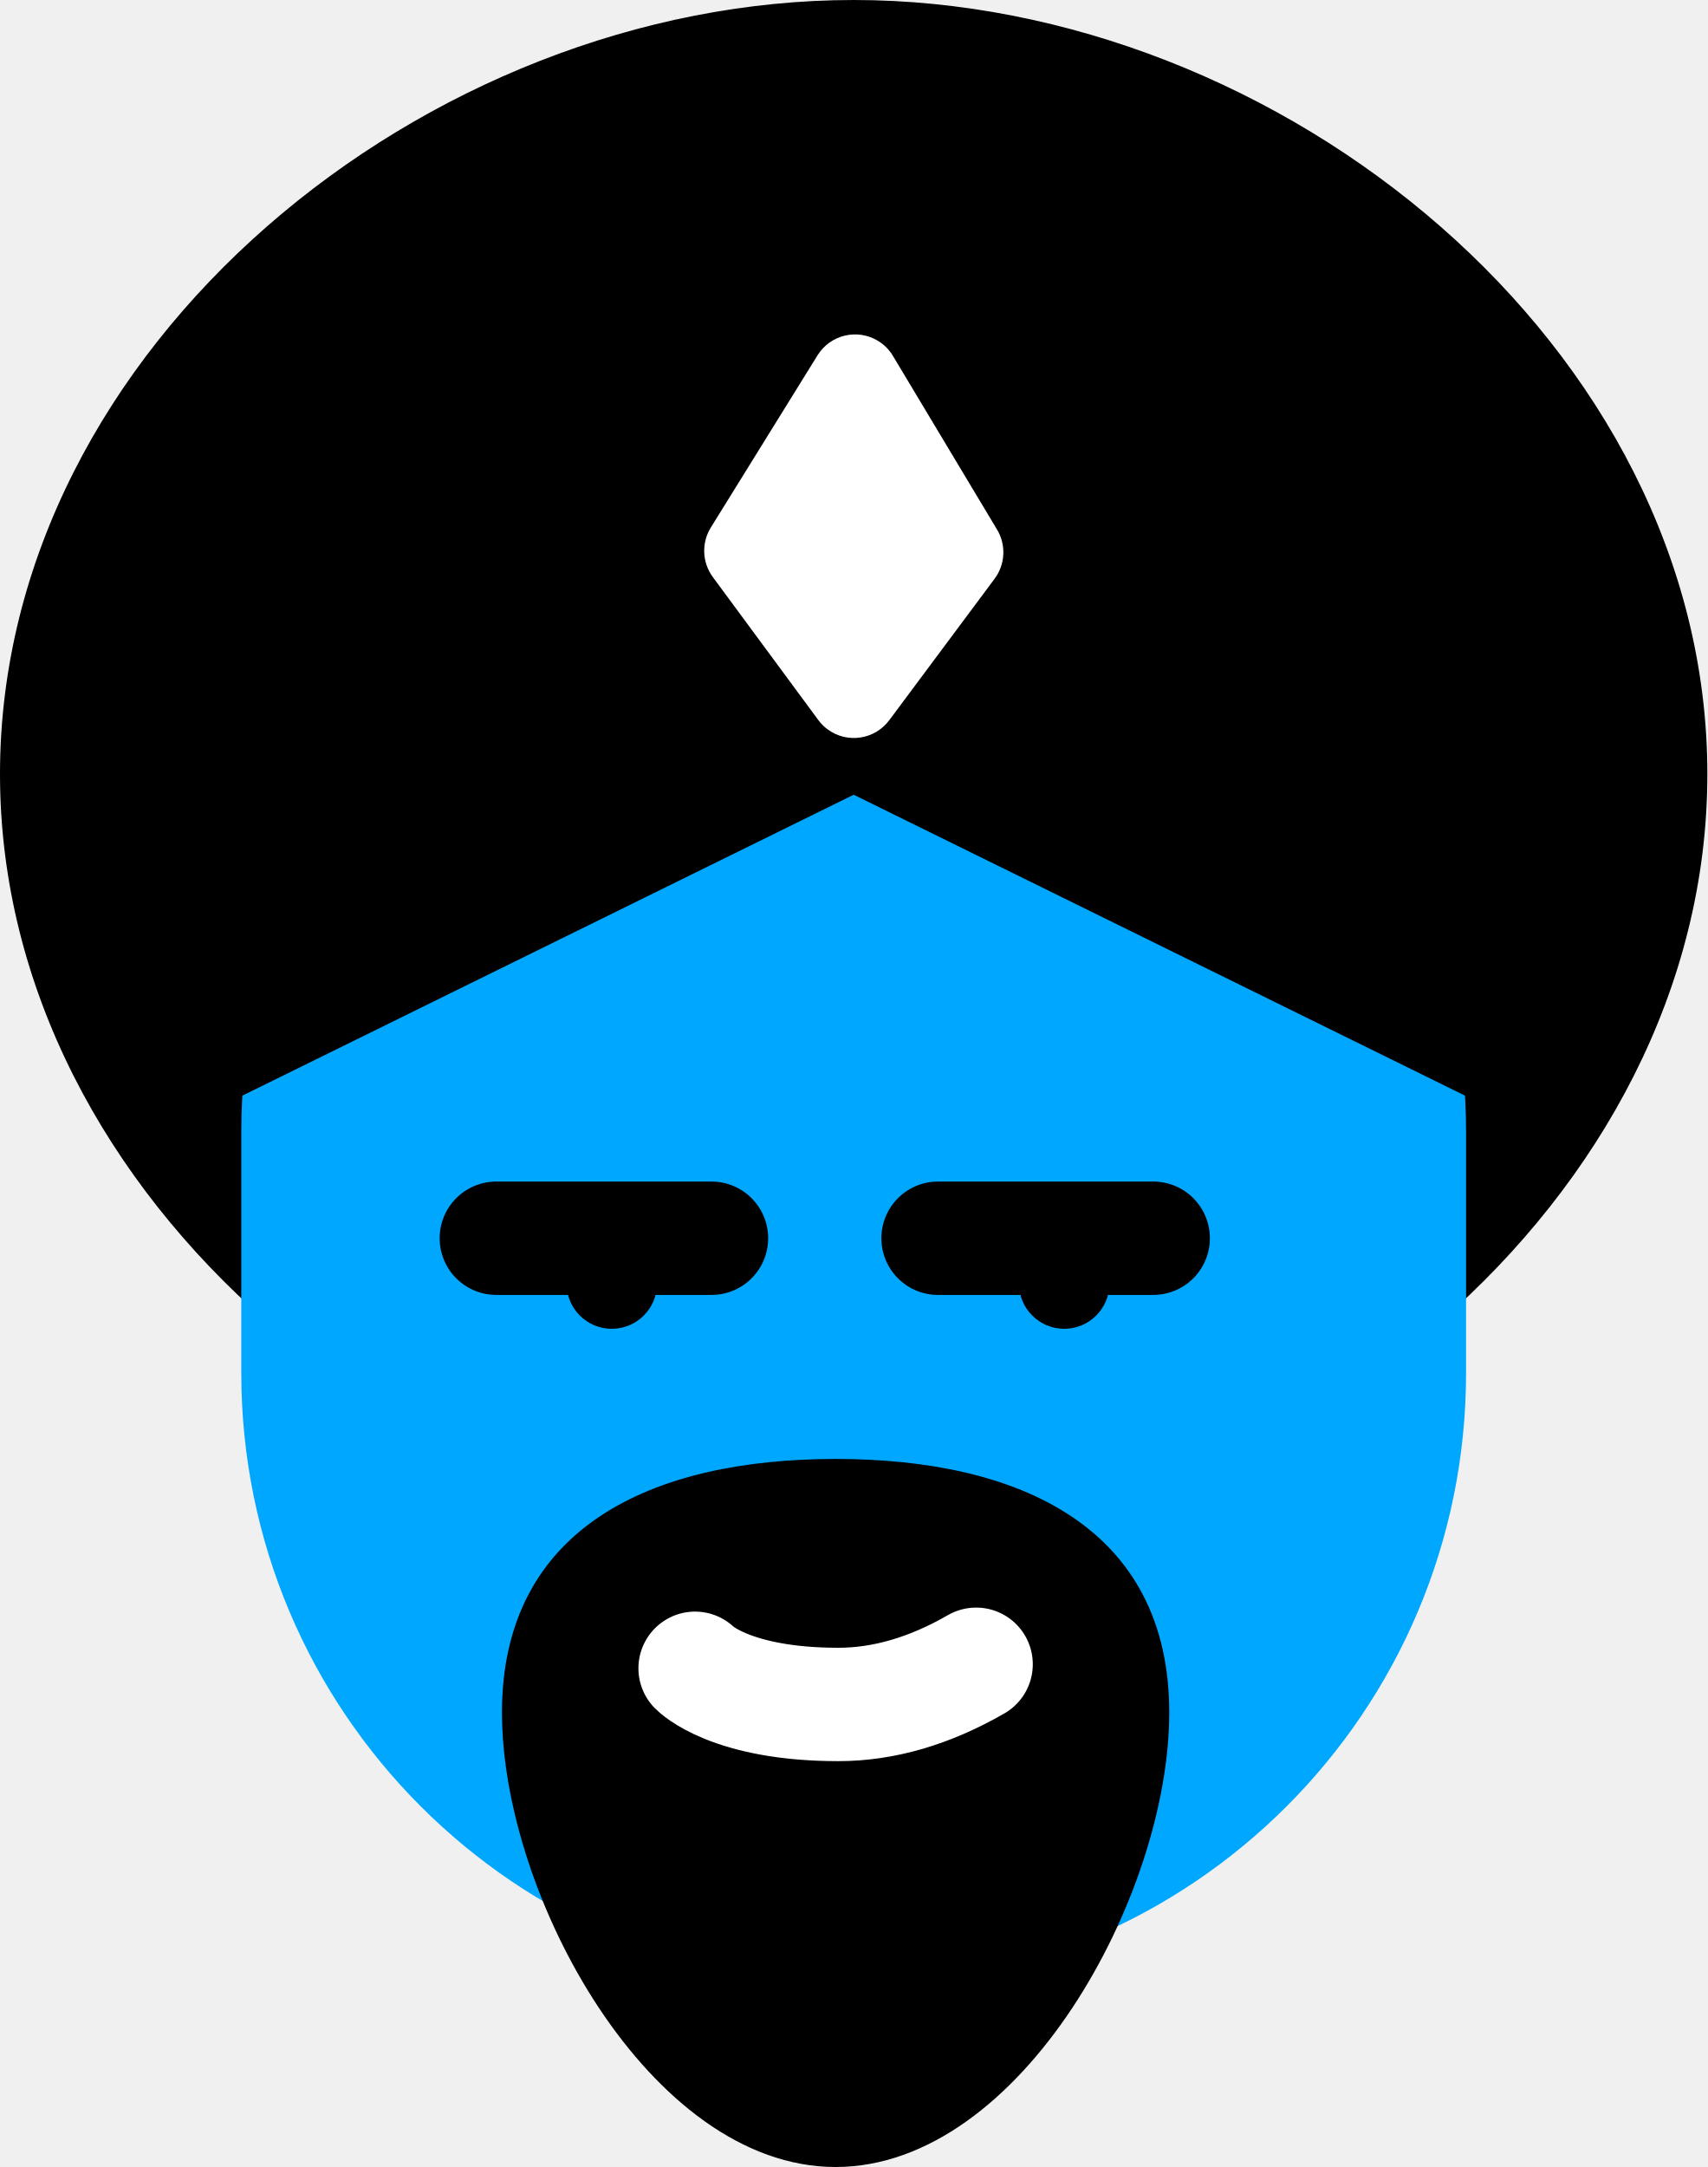
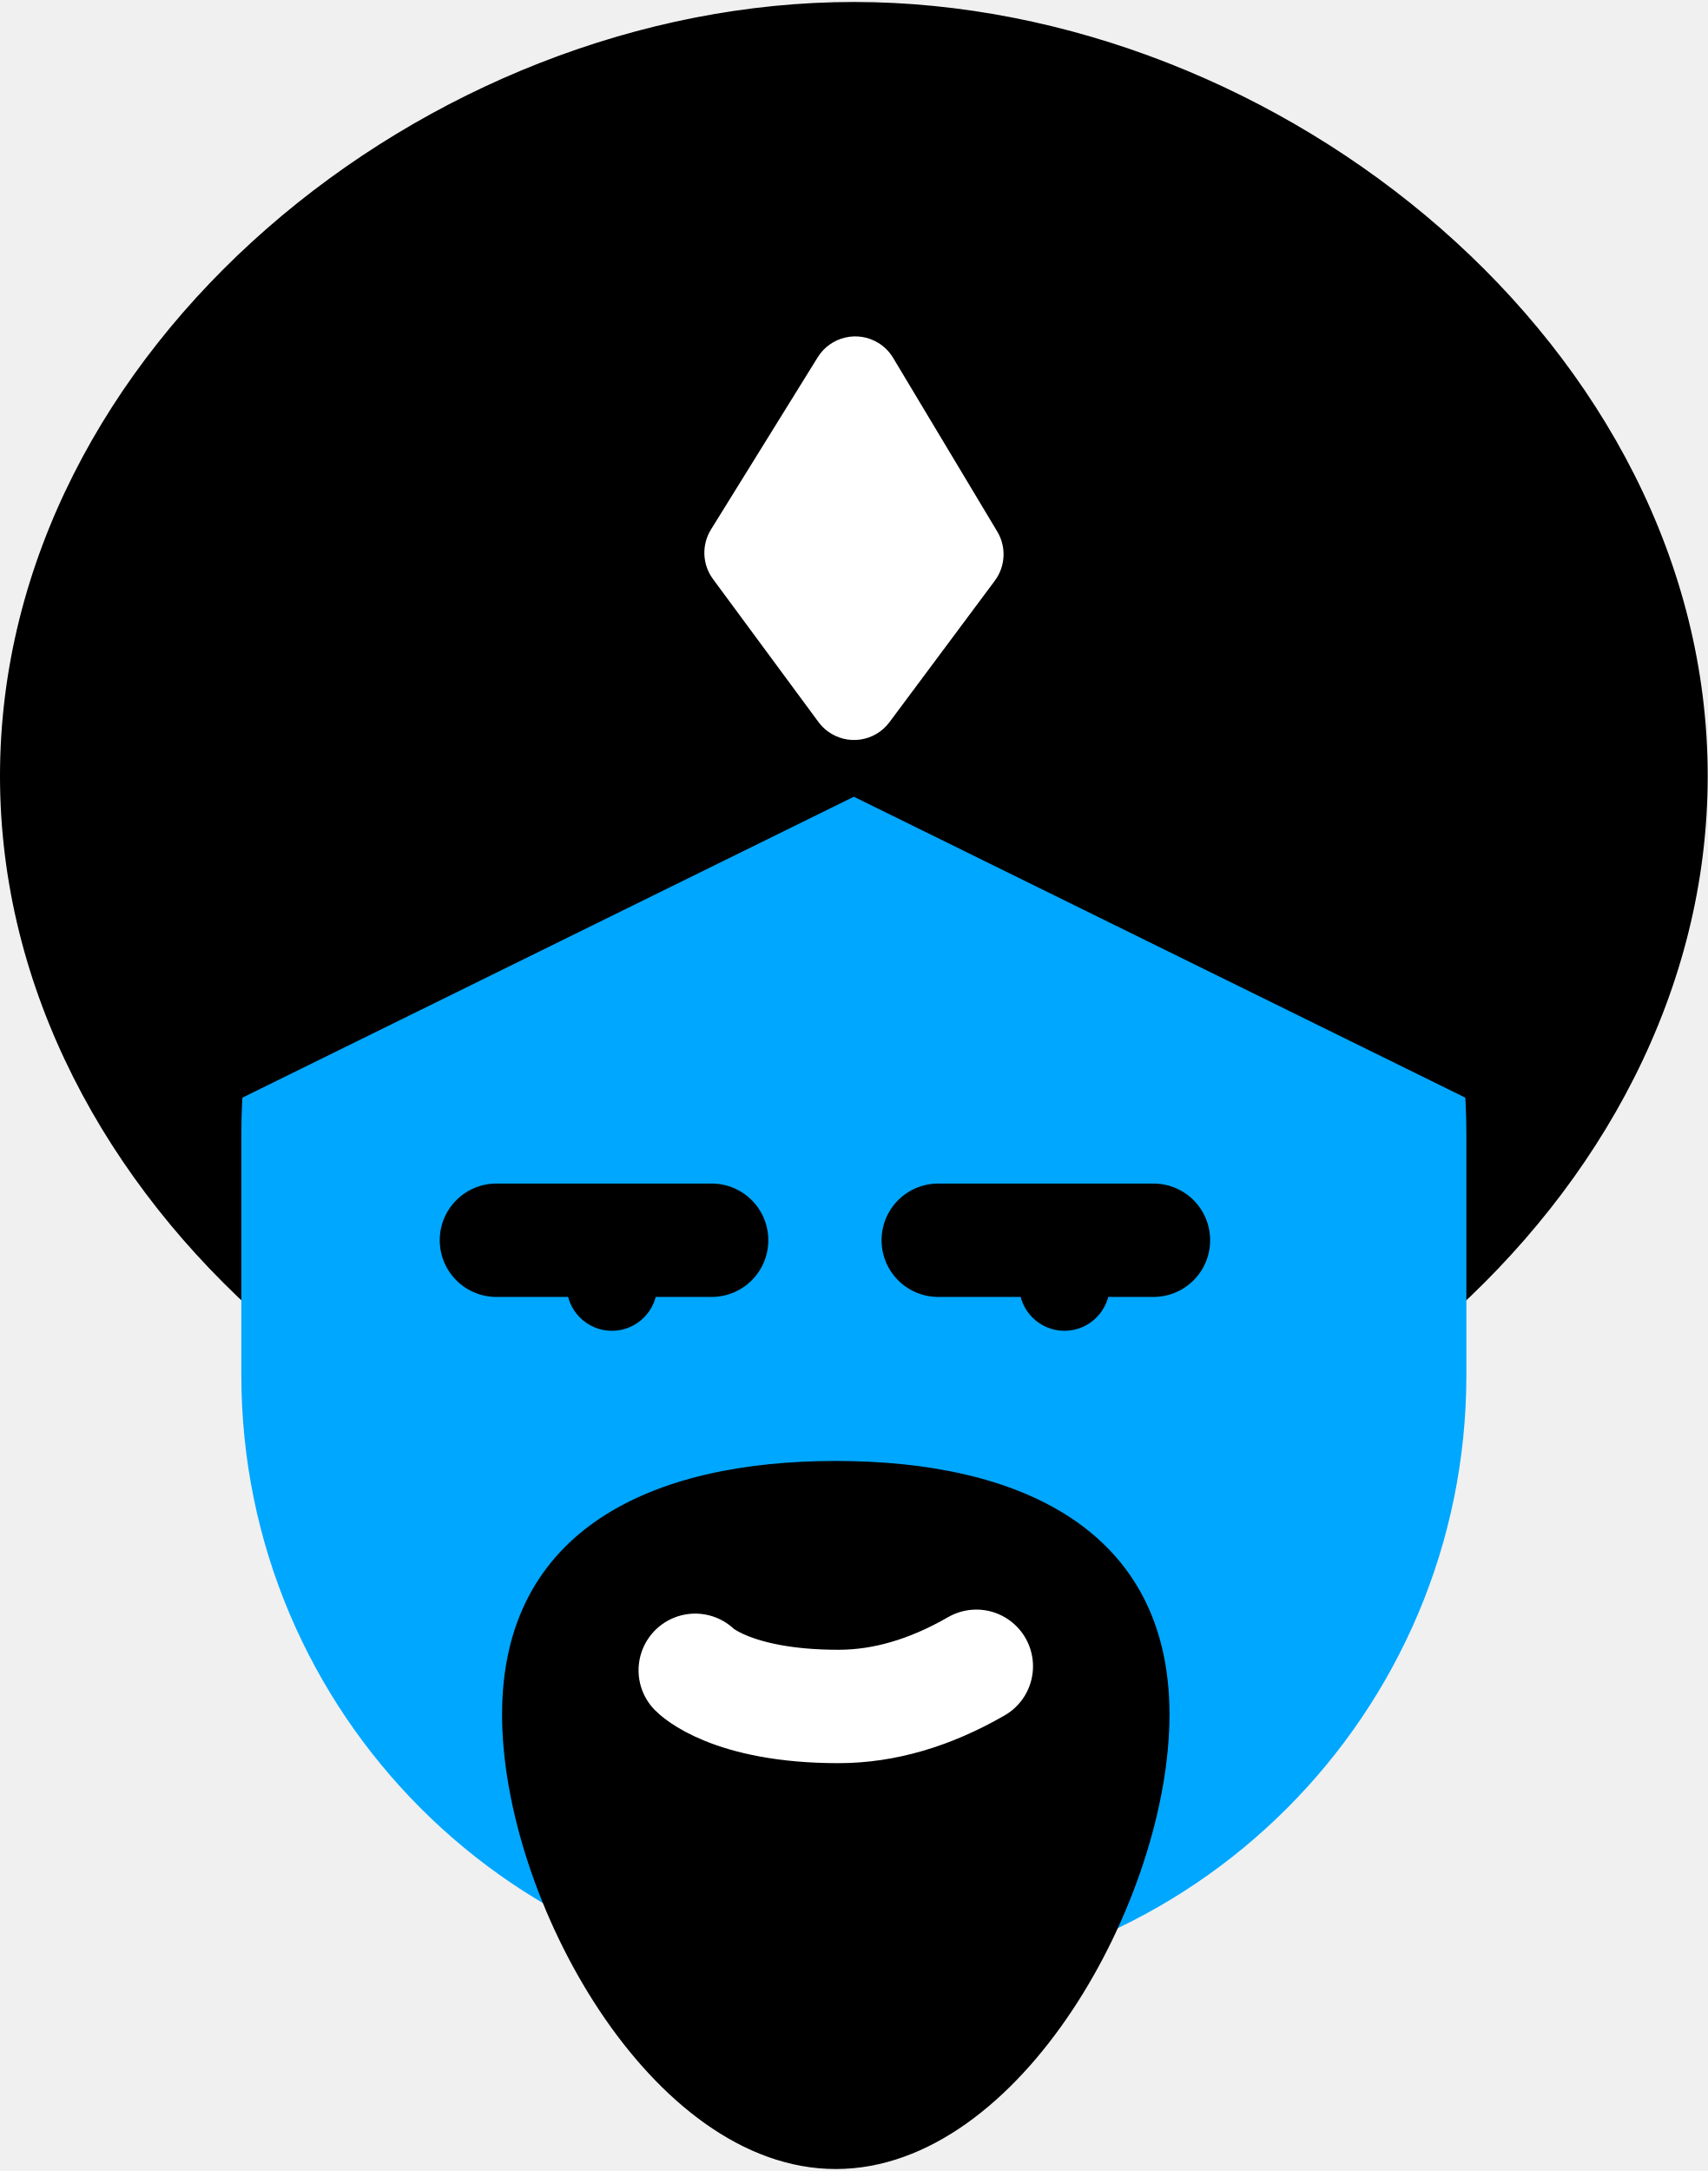
- <svg xmlns="http://www.w3.org/2000/svg" width="195.877" height="248.543" viewBox="0 0 195.877 248.543" version="1.1" id="svg26">
+ <svg xmlns="http://www.w3.org/2000/svg" width="118" height="150" viewBox="0 0 195.877 248.543" version="1.1" id="svg26">
  <defs id="defs30" />
  <g id="Page-1" transform="matrix(0.4607031,0,0,0.4609731,0.03915045,0.03917339)" style="fill:none;fill-rule:evenodd;stroke:none;stroke-width:2.17">
    <g id="Group-13" transform="translate(1,1)" style="stroke-width:2.17">
      <circle id="Oval" cx="188.5" cy="251.5" r="132.5" style="fill:#4360df;stroke-width:2.17" />
      <g id="Group-12" style="stroke-width:2.17">
        <path d="M 211.5,383 C 317.263,383 423,297.263 423,191.5 423,85.737 317.263,0 211.5,0 105.737,0 0,85.737 0,191.5 0,297.263 105.737,383 211.5,383 Z" id="path7" style="fill:#000000;stroke:#000000;stroke-width:2.17" />
        <rect id="Rectangle" x="59" y="128" width="305" height="365" rx="152.5" style="fill:#00a7ff;stroke-width:2.17" />
        <path d="m 263.931,307 c 6.219,0 11.266,5.047 11.266,11.266 0,6.219 -5.047,11.266 -11.266,11.266 -6.219,0 -11.266,-5.047 -11.266,-11.266 0,-6.219 5.047,-11.266 11.266,-11.266 z" id="Path" style="fill:#000000;stroke-width:2.17" />
        <path d="m 151.266,307 c 6.219,0 11.266,5.047 11.266,11.266 0,6.219 -5.047,11.266 -11.266,11.266 C 145.047,329.533 140,324.486 140,318.266 140,312.047 145.047,307 151.266,307 Z" id="path11" style="fill:#000000;stroke-width:2.17" />
        <path d="m 59.5,128.5 v 141.697 l 152,-74.754 152,74.754 V 128.5 Z" id="path13" style="fill:#000000;stroke:#000000;stroke-width:2.17" />
        <path d="m 221.277,87.462 25.93,43.216 c 2.295,3.825 2.053,8.656 -0.612,12.233 l -26.233,35.199 c -3.63,4.871 -10.522,5.877 -15.393,2.247 -0.867,-0.646 -1.634,-1.416 -2.276,-2.286 l -26.265,-35.574 c -2.674,-3.621 -2.871,-8.506 -0.499,-12.331 l 26.568,-42.841 c 3.202,-5.163 9.983,-6.753 15.146,-3.551 1.488,0.923 2.734,2.187 3.635,3.689 z" id="path15" style="fill:#ffffff;stroke-width:2.17" />
        <path d="m 207,537 c 45.287,0 82,-66.713 82,-112 0,-45.287 -36.713,-62 -82,-62 -45.287,0 -82,16.713 -82,62 0,45.287 36.713,112 82,112 z" id="path17" style="fill:#000000;stroke:#000000;stroke-width:2.17" />
        <path d="m 172,423 c 11.584,-6.667 23.029,-10 34.337,-10 C 233.286,413 242,422 242,422" id="Line-21" transform="rotate(180,207,418)" style="stroke:#ffffff;stroke-width:28.209;stroke-linecap:round;stroke-linejoin:round" />
        <path d="m 122.5,307 h 53.599" id="Line-22" style="fill:#000000;stroke:#000000;stroke-width:28.209;stroke-linecap:round" />
        <path d="m 232.5,307 h 53.599" id="path21" style="fill:#000000;stroke:#000000;stroke-width:28.209;stroke-linecap:round" />
      </g>
    </g>
  </g>
</svg>
